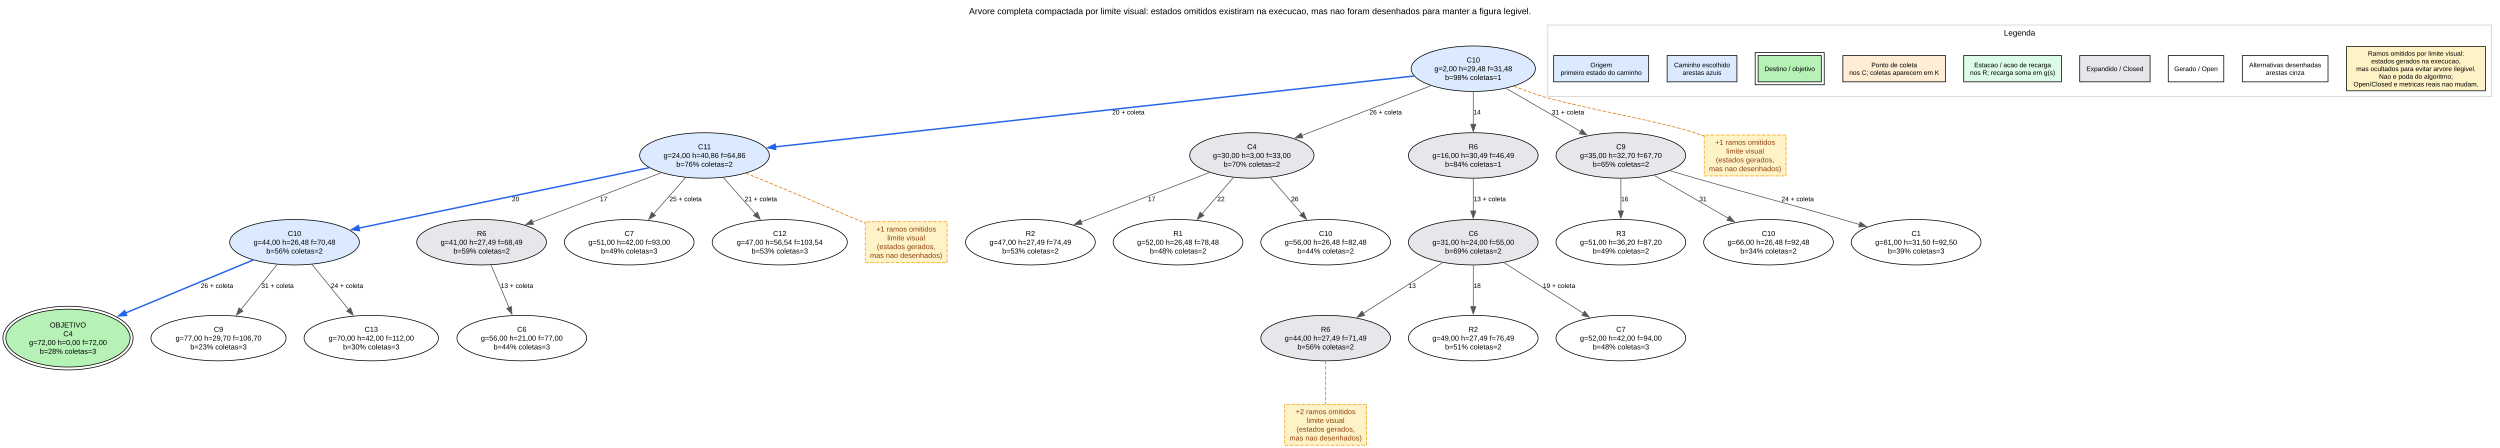
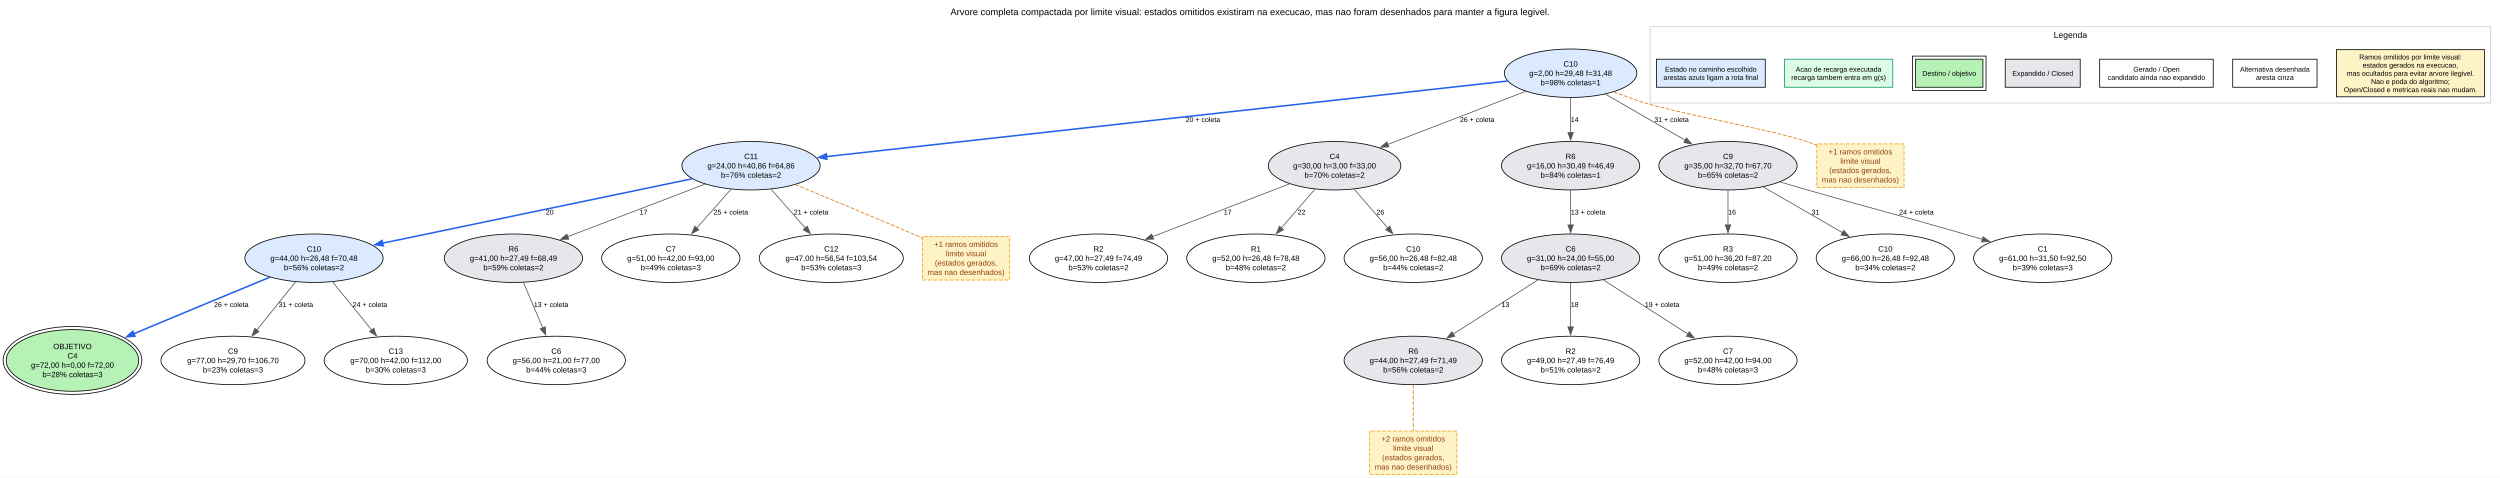
- <svg xmlns="http://www.w3.org/2000/svg" width="3421pt" height="613pt" viewBox="0.00 0.00 3421.00 613.00">
+ <svg xmlns="http://www.w3.org/2000/svg" width="3209pt" height="613pt" viewBox="0.00 0.00 3209.00 613.00">
  <g id="graph0" class="graph" transform="scale(1 1) rotate(0) translate(4 609.26)">
-     <polygon fill="white" stroke="none" points="-4,4 -4,-609.26 3417.03,-609.26 3417.03,4 -4,4" />
-     <text xml:space="preserve" text-anchor="middle" x="1706.51" y="-589.86" font-family="Arial" font-size="12.00">Arvore completa compactada por limite visual: estados omitidos existiram na execucao, mas nao foram desenhados para manter a figura legivel.</text>
+     <polygon fill="white" stroke="none" points="-4,4 -4,-609.26 3205.03,-609.26 3205.03,4 -4,4" />
+     <text xml:space="preserve" text-anchor="middle" x="1600.51" y="-589.86" font-family="Arial" font-size="12.00">Arvore completa compactada por limite visual: estados omitidos existiram na execucao, mas nao foram desenhados para manter a figura legivel.</text>
    <g id="clust1" class="cluster">
-       <polygon fill="none" stroke="#cccccc" points="2114.03,-477.01 2114.03,-575.01 3405.03,-575.01 3405.03,-477.01 2114.03,-477.01" />
-       <text xml:space="preserve" text-anchor="middle" x="2759.53" y="-560.56" font-family="Arial" font-size="11.00">Legenda</text>
+       <polygon fill="none" stroke="#cccccc" points="2114.03,-477.01 2114.03,-575.01 3193.03,-575.01 3193.03,-477.01 2114.03,-477.01" />
+       <text xml:space="preserve" text-anchor="middle" x="2653.53" y="-560.56" font-family="Arial" font-size="11.00">Legenda</text>
    </g>
    <g id="node1" class="node">
      <ellipse fill="#dbeafe" stroke="black" cx="2012.03" cy="-515.26" rx="85.03" ry="31.11" />
      <text xml:space="preserve" text-anchor="middle" x="2012.03" y="-523.76" font-family="Arial" font-size="10.00">C10</text>
      <text xml:space="preserve" text-anchor="middle" x="2012.03" y="-511.76" font-family="Arial" font-size="10.00">g=2,00 h=29,48 f=31,48</text>
      <text xml:space="preserve" text-anchor="middle" x="2012.03" y="-499.76" font-family="Arial" font-size="10.00">b=98% coletas=1</text>
    </g>
    <g id="node2" class="node">
      <ellipse fill="#dbeafe" stroke="black" cx="960.03" cy="-396.53" rx="88.74" ry="31.11" />
      <text xml:space="preserve" text-anchor="middle" x="960.03" y="-405.03" font-family="Arial" font-size="10.00">C11</text>
      <text xml:space="preserve" text-anchor="middle" x="960.03" y="-393.03" font-family="Arial" font-size="10.00">g=24,00 h=40,86 f=64,86</text>
      <text xml:space="preserve" text-anchor="middle" x="960.03" y="-381.03" font-family="Arial" font-size="10.00">b=76% coletas=2</text>
    </g>
    <g id="edge1" class="edge">
      <path fill="none" stroke="#2563eb" stroke-width="2" d="M1931.23,-505.29C1740.46,-484.13 1262.72,-431.12 1056.88,-408.28" />
      <polygon fill="#2563eb" stroke="#2563eb" stroke-width="2" points="1057.35,-404.81 1047.03,-407.19 1056.58,-411.77 1057.35,-404.81" />
      <text xml:space="preserve" text-anchor="middle" x="1540.07" y="-452.6" font-family="Arial" font-size="9.00">20 + coleta</text>
    </g>
    <g id="node12" class="node">
      <ellipse fill="#e5e7eb" stroke="black" cx="1709.03" cy="-396.53" rx="85.03" ry="31.11" />
      <text xml:space="preserve" text-anchor="middle" x="1709.03" y="-405.03" font-family="Arial" font-size="10.00">C4</text>
      <text xml:space="preserve" text-anchor="middle" x="1709.03" y="-393.03" font-family="Arial" font-size="10.00">g=30,00 h=3,00 f=33,00</text>
      <text xml:space="preserve" text-anchor="middle" x="1709.03" y="-381.03" font-family="Arial" font-size="10.00">b=70% coletas=2</text>
    </g>
    <g id="edge11" class="edge">
      <path fill="none" stroke="#555555" d="M1954.32,-492.03C1903.96,-472.63 1830.81,-444.45 1777.5,-423.91" />
      <polygon fill="#555555" stroke="#555555" points="1778.78,-420.65 1768.19,-420.32 1776.26,-427.19 1778.78,-420.65" />
      <text xml:space="preserve" text-anchor="middle" x="1892.11" y="-452.6" font-family="Arial" font-size="9.00">26 + coleta</text>
    </g>
    <g id="node16" class="node">
      <ellipse fill="#e5e7eb" stroke="black" cx="2012.03" cy="-396.53" rx="88.74" ry="31.11" />
      <text xml:space="preserve" text-anchor="middle" x="2012.03" y="-405.03" font-family="Arial" font-size="10.00">R6</text>
      <text xml:space="preserve" text-anchor="middle" x="2012.03" y="-393.03" font-family="Arial" font-size="10.00">g=16,00 h=30,49 f=46,49</text>
      <text xml:space="preserve" text-anchor="middle" x="2012.03" y="-381.03" font-family="Arial" font-size="10.00">b=84% coletas=1</text>
    </g>
    <g id="edge15" class="edge">
      <path fill="none" stroke="#555555" d="M2012.03,-483.9C2012.03,-470.25 2012.03,-453.93 2012.03,-439.17" />
      <polygon fill="#555555" stroke="#555555" points="2015.53,-439.26 2012.03,-429.26 2008.53,-439.26 2015.53,-439.26" />
      <text xml:space="preserve" text-anchor="middle" x="2017.28" y="-452.6" font-family="Arial" font-size="9.00">14</text>
    </g>
    <g id="node22" class="node">
      <ellipse fill="#e5e7eb" stroke="black" cx="2214.03" cy="-396.53" rx="88.74" ry="31.11" />
      <text xml:space="preserve" text-anchor="middle" x="2214.03" y="-405.03" font-family="Arial" font-size="10.00">C9</text>
      <text xml:space="preserve" text-anchor="middle" x="2214.03" y="-393.03" font-family="Arial" font-size="10.00">g=35,00 h=32,70 f=67,70</text>
      <text xml:space="preserve" text-anchor="middle" x="2214.03" y="-381.03" font-family="Arial" font-size="10.00">b=65% coletas=2</text>
    </g>
    <g id="edge21" class="edge">
      <path fill="none" stroke="#555555" d="M2056.86,-488.35C2087.09,-470.89 2127.17,-447.73 2159.28,-429.17" />
      <polygon fill="#555555" stroke="#555555" points="2160.76,-432.36 2167.67,-424.33 2157.26,-426.3 2160.76,-432.36" />
      <text xml:space="preserve" text-anchor="middle" x="2141.59" y="-452.6" font-family="Arial" font-size="9.00">31 + coleta</text>
    </g>
    <g id="node26" class="node">
      <polygon fill="#fef3c7" stroke="#f59e0b" stroke-dasharray="5,2" points="2440.03,-424.53 2328.03,-424.53 2328.03,-368.53 2440.03,-368.53 2440.03,-424.53" />
      <text xml:space="preserve" text-anchor="middle" x="2384.03" y="-411.03" font-family="Arial" font-size="10.00" fill="#92400e">+1 ramos omitidos</text>
      <text xml:space="preserve" text-anchor="middle" x="2384.03" y="-399.03" font-family="Arial" font-size="10.00" fill="#92400e">limite visual</text>
      <text xml:space="preserve" text-anchor="middle" x="2384.03" y="-387.03" font-family="Arial" font-size="10.00" fill="#92400e">(estados gerados,</text>
      <text xml:space="preserve" text-anchor="middle" x="2384.03" y="-375.03" font-family="Arial" font-size="10.00" fill="#92400e">mas nao desenhados)</text>
    </g>
    <g id="edge25" class="edge">
      <path fill="none" stroke="#d97706" stroke-dasharray="5,2" d="M2067.42,-491.29C2080.6,-486.24 2094.72,-481.16 2108.03,-477.01 2153.18,-462.94 2270.18,-442.65 2315.03,-427.65 2319.24,-426.24 2323.56,-424.67 2327.87,-423.01" />
    </g>
    <g id="node3" class="node">
      <ellipse fill="#dbeafe" stroke="black" cx="399.03" cy="-277.81" rx="88.74" ry="31.11" />
      <text xml:space="preserve" text-anchor="middle" x="399.03" y="-286.31" font-family="Arial" font-size="10.00">C10</text>
      <text xml:space="preserve" text-anchor="middle" x="399.03" y="-274.31" font-family="Arial" font-size="10.00">g=44,00 h=26,48 f=70,48</text>
      <text xml:space="preserve" text-anchor="middle" x="399.03" y="-262.31" font-family="Arial" font-size="10.00">b=56% coletas=2</text>
    </g>
    <g id="edge2" class="edge">
      <path fill="none" stroke="#2563eb" stroke-width="2" d="M884.37,-379.79C781.09,-358.3 596.34,-319.86 487.01,-297.11" />
      <polygon fill="#2563eb" stroke="#2563eb" stroke-width="2" points="487.85,-293.71 477.35,-295.1 486.42,-300.57 487.85,-293.71" />
      <text xml:space="preserve" text-anchor="middle" x="701.6" y="-333.87" font-family="Arial" font-size="9.00">20</text>
    </g>
    <g id="node7" class="node">
      <ellipse fill="#e5e7eb" stroke="black" cx="655.03" cy="-277.81" rx="88.74" ry="31.11" />
      <text xml:space="preserve" text-anchor="middle" x="655.03" y="-286.31" font-family="Arial" font-size="10.00">R6</text>
      <text xml:space="preserve" text-anchor="middle" x="655.03" y="-274.31" font-family="Arial" font-size="10.00">g=41,00 h=27,49 f=68,49</text>
      <text xml:space="preserve" text-anchor="middle" x="655.03" y="-262.31" font-family="Arial" font-size="10.00">b=59% coletas=2</text>
    </g>
    <g id="edge6" class="edge">
      <path fill="none" stroke="#555555" d="M900.86,-372.89C850.46,-353.6 777.95,-325.85 724.74,-305.49" />
      <polygon fill="#555555" stroke="#555555" points="726.04,-302.24 715.45,-301.93 723.54,-308.77 726.04,-302.24" />
      <text xml:space="preserve" text-anchor="middle" x="821.92" y="-333.87" font-family="Arial" font-size="9.00">17</text>
    </g>
    <g id="node9" class="node">
      <ellipse fill="white" stroke="black" cx="857.03" cy="-277.81" rx="88.74" ry="31.11" />
      <text xml:space="preserve" text-anchor="middle" x="857.03" y="-286.31" font-family="Arial" font-size="10.00">C7</text>
      <text xml:space="preserve" text-anchor="middle" x="857.03" y="-274.31" font-family="Arial" font-size="10.00">g=51,00 h=42,00 f=93,00</text>
      <text xml:space="preserve" text-anchor="middle" x="857.03" y="-262.31" font-family="Arial" font-size="10.00">b=49% coletas=3</text>
    </g>
    <g id="edge8" class="edge">
      <path fill="none" stroke="#555555" d="M934.3,-366.38C920.91,-351.2 904.38,-332.47 890.05,-316.23" />
      <polygon fill="#555555" stroke="#555555" points="893.03,-314.31 883.79,-309.13 887.78,-318.94 893.03,-314.31" />
      <text xml:space="preserve" text-anchor="middle" x="934.12" y="-333.87" font-family="Arial" font-size="9.00">25 + coleta</text>
    </g>
    <g id="node10" class="node">
      <ellipse fill="white" stroke="black" cx="1063.03" cy="-277.81" rx="92.45" ry="31.11" />
      <text xml:space="preserve" text-anchor="middle" x="1063.03" y="-286.31" font-family="Arial" font-size="10.00">C12</text>
      <text xml:space="preserve" text-anchor="middle" x="1063.03" y="-274.31" font-family="Arial" font-size="10.00">g=47,00 h=56,54 f=103,54</text>
      <text xml:space="preserve" text-anchor="middle" x="1063.03" y="-262.31" font-family="Arial" font-size="10.00">b=53% coletas=3</text>
    </g>
    <g id="edge9" class="edge">
      <path fill="none" stroke="#555555" d="M985.76,-366.38C999.15,-351.2 1015.68,-332.47 1030.01,-316.23" />
      <polygon fill="#555555" stroke="#555555" points="1032.28,-318.94 1036.27,-309.13 1027.03,-314.31 1032.28,-318.94" />
      <text xml:space="preserve" text-anchor="middle" x="1037.12" y="-333.87" font-family="Arial" font-size="9.00">21 + coleta</text>
    </g>
    <g id="node11" class="node">
      <polygon fill="#fef3c7" stroke="#f59e0b" stroke-dasharray="5,2" points="1292.03,-305.81 1180.03,-305.81 1180.03,-249.81 1292.03,-249.81 1292.03,-305.81" />
      <text xml:space="preserve" text-anchor="middle" x="1236.03" y="-292.31" font-family="Arial" font-size="10.00" fill="#92400e">+1 ramos omitidos</text>
      <text xml:space="preserve" text-anchor="middle" x="1236.03" y="-280.31" font-family="Arial" font-size="10.00" fill="#92400e">limite visual</text>
      <text xml:space="preserve" text-anchor="middle" x="1236.03" y="-268.31" font-family="Arial" font-size="10.00" fill="#92400e">(estados gerados,</text>
      <text xml:space="preserve" text-anchor="middle" x="1236.03" y="-256.31" font-family="Arial" font-size="10.00" fill="#92400e">mas nao desenhados)</text>
    </g>
    <g id="edge10" class="edge">
      <path fill="none" stroke="#d97706" stroke-dasharray="5,2" d="M1016.67,-372.35C1058.58,-355.1 1116.99,-330.84 1168.03,-308.92 1171.83,-307.29 1175.74,-305.6 1179.67,-303.88" />
    </g>
    <g id="node4" class="node">
      <ellipse fill="#b6f2b6" stroke="black" cx="89.03" cy="-146.6" rx="85.03" ry="39.6" />
      <ellipse fill="none" stroke="black" cx="89.03" cy="-146.6" rx="89.03" ry="43.6" />
      <text xml:space="preserve" text-anchor="middle" x="89.03" y="-161.1" font-family="Arial" font-size="10.00">OBJETIVO</text>
      <text xml:space="preserve" text-anchor="middle" x="89.03" y="-149.1" font-family="Arial" font-size="10.00">C4</text>
      <text xml:space="preserve" text-anchor="middle" x="89.03" y="-137.1" font-family="Arial" font-size="10.00">g=72,00 h=0,00 f=72,00</text>
      <text xml:space="preserve" text-anchor="middle" x="89.03" y="-125.1" font-family="Arial" font-size="10.00">b=28% coletas=3</text>
    </g>
    <g id="edge3" class="edge">
      <path fill="none" stroke="#2563eb" stroke-width="2" d="M342.66,-253.56C300.58,-236.18 241.67,-211.79 190.03,-190.2 182.77,-187.16 175.22,-184 167.67,-180.82" />
      <polygon fill="#2563eb" stroke="#2563eb" stroke-width="2" points="169.19,-177.67 158.62,-177.01 166.48,-184.12 169.19,-177.67" />
      <text xml:space="preserve" text-anchor="middle" x="292.91" y="-215.15" font-family="Arial" font-size="9.00">26 + coleta</text>
    </g>
    <g id="node5" class="node">
      <ellipse fill="white" stroke="black" cx="295.03" cy="-146.6" rx="92.45" ry="31.11" />
      <text xml:space="preserve" text-anchor="middle" x="295.03" y="-155.1" font-family="Arial" font-size="10.00">C9</text>
      <text xml:space="preserve" text-anchor="middle" x="295.03" y="-143.1" font-family="Arial" font-size="10.00">g=77,00 h=29,70 f=106,70</text>
      <text xml:space="preserve" text-anchor="middle" x="295.03" y="-131.1" font-family="Arial" font-size="10.00">b=23% coletas=3</text>
    </g>
    <g id="edge4" class="edge">
      <path fill="none" stroke="#555555" d="M375.43,-247.49C360.67,-229.15 341.51,-205.34 325.59,-185.57" />
      <polygon fill="#555555" stroke="#555555" points="328.48,-183.58 319.48,-177.98 323.03,-187.97 328.48,-183.58" />
      <text xml:space="preserve" text-anchor="middle" x="375.76" y="-215.15" font-family="Arial" font-size="9.00">31 + coleta</text>
    </g>
    <g id="node6" class="node">
      <ellipse fill="white" stroke="black" cx="504.03" cy="-146.6" rx="91.92" ry="31.11" />
      <text xml:space="preserve" text-anchor="middle" x="504.03" y="-155.1" font-family="Arial" font-size="10.00">C13</text>
      <text xml:space="preserve" text-anchor="middle" x="504.03" y="-143.1" font-family="Arial" font-size="10.00">g=70,00 h=42,00 f=112,00</text>
      <text xml:space="preserve" text-anchor="middle" x="504.03" y="-131.1" font-family="Arial" font-size="10.00">b=30% coletas=3</text>
    </g>
    <g id="edge5" class="edge">
      <path fill="none" stroke="#555555" d="M422.86,-247.49C437.76,-229.15 457.1,-205.34 473.17,-185.57" />
      <polygon fill="#555555" stroke="#555555" points="475.75,-187.94 479.34,-177.98 470.32,-183.53 475.75,-187.94" />
      <text xml:space="preserve" text-anchor="middle" x="470.88" y="-215.15" font-family="Arial" font-size="9.00">24 + coleta</text>
    </g>
    <g id="node8" class="node">
      <ellipse fill="white" stroke="black" cx="710.03" cy="-146.6" rx="88.74" ry="31.11" />
      <text xml:space="preserve" text-anchor="middle" x="710.03" y="-155.1" font-family="Arial" font-size="10.00">C6</text>
      <text xml:space="preserve" text-anchor="middle" x="710.03" y="-143.1" font-family="Arial" font-size="10.00">g=56,00 h=21,00 f=77,00</text>
      <text xml:space="preserve" text-anchor="middle" x="710.03" y="-131.1" font-family="Arial" font-size="10.00">b=44% coletas=3</text>
    </g>
    <g id="edge7" class="edge">
      <path fill="none" stroke="#555555" d="M667.79,-246.84C675.19,-229.43 684.63,-207.27 692.71,-188.3" />
      <polygon fill="#555555" stroke="#555555" points="695.86,-189.82 696.56,-179.24 689.42,-187.07 695.86,-189.82" />
      <text xml:space="preserve" text-anchor="middle" x="703.38" y="-215.15" font-family="Arial" font-size="9.00">13 + coleta</text>
    </g>
    <g id="node13" class="node">
      <ellipse fill="white" stroke="black" cx="1406.03" cy="-277.81" rx="88.74" ry="31.11" />
      <text xml:space="preserve" text-anchor="middle" x="1406.03" y="-286.31" font-family="Arial" font-size="10.00">R2</text>
      <text xml:space="preserve" text-anchor="middle" x="1406.03" y="-274.31" font-family="Arial" font-size="10.00">g=47,00 h=27,49 f=74,49</text>
      <text xml:space="preserve" text-anchor="middle" x="1406.03" y="-262.31" font-family="Arial" font-size="10.00">b=53% coletas=2</text>
    </g>
    <g id="edge12" class="edge">
      <path fill="none" stroke="#555555" d="M1651.32,-373.3C1601.29,-354.03 1528.74,-326.08 1475.52,-305.58" />
      <polygon fill="#555555" stroke="#555555" points="1476.81,-302.33 1466.22,-302 1474.3,-308.86 1476.81,-302.33" />
      <text xml:space="preserve" text-anchor="middle" x="1571.86" y="-333.87" font-family="Arial" font-size="9.00">17</text>
    </g>
    <g id="node14" class="node">
      <ellipse fill="white" stroke="black" cx="1608.03" cy="-277.81" rx="88.74" ry="31.11" />
      <text xml:space="preserve" text-anchor="middle" x="1608.03" y="-286.31" font-family="Arial" font-size="10.00">R1</text>
      <text xml:space="preserve" text-anchor="middle" x="1608.03" y="-274.31" font-family="Arial" font-size="10.00">g=52,00 h=26,48 f=78,48</text>
      <text xml:space="preserve" text-anchor="middle" x="1608.03" y="-262.31" font-family="Arial" font-size="10.00">b=48% coletas=2</text>
    </g>
    <g id="edge13" class="edge">
      <path fill="none" stroke="#555555" d="M1683.8,-366.38C1670.79,-351.34 1654.76,-332.81 1640.79,-316.68" />
      <polygon fill="#555555" stroke="#555555" points="1643.46,-314.41 1634.27,-309.14 1638.17,-318.99 1643.46,-314.41" />
      <text xml:space="preserve" text-anchor="middle" x="1666.81" y="-333.87" font-family="Arial" font-size="9.00">22</text>
    </g>
    <g id="node15" class="node">
      <ellipse fill="white" stroke="black" cx="1810.03" cy="-277.81" rx="88.74" ry="31.11" />
      <text xml:space="preserve" text-anchor="middle" x="1810.03" y="-286.31" font-family="Arial" font-size="10.00">C10</text>
      <text xml:space="preserve" text-anchor="middle" x="1810.03" y="-274.31" font-family="Arial" font-size="10.00">g=56,00 h=26,48 f=82,48</text>
      <text xml:space="preserve" text-anchor="middle" x="1810.03" y="-262.31" font-family="Arial" font-size="10.00">b=44% coletas=2</text>
    </g>
    <g id="edge14" class="edge">
      <path fill="none" stroke="#555555" d="M1734.26,-366.38C1747.27,-351.34 1763.3,-332.81 1777.26,-316.68" />
      <polygon fill="#555555" stroke="#555555" points="1779.89,-318.99 1783.78,-309.14 1774.59,-314.41 1779.89,-318.99" />
      <text xml:space="preserve" text-anchor="middle" x="1767.81" y="-333.87" font-family="Arial" font-size="9.00">26</text>
    </g>
    <g id="node17" class="node">
      <ellipse fill="#e5e7eb" stroke="black" cx="2012.03" cy="-277.81" rx="88.74" ry="31.11" />
      <text xml:space="preserve" text-anchor="middle" x="2012.03" y="-286.31" font-family="Arial" font-size="10.00">C6</text>
      <text xml:space="preserve" text-anchor="middle" x="2012.03" y="-274.31" font-family="Arial" font-size="10.00">g=31,00 h=24,00 f=55,00</text>
      <text xml:space="preserve" text-anchor="middle" x="2012.03" y="-262.31" font-family="Arial" font-size="10.00">b=69% coletas=2</text>
    </g>
    <g id="edge16" class="edge">
      <path fill="none" stroke="#555555" d="M2012.03,-365.17C2012.03,-351.53 2012.03,-335.2 2012.03,-320.44" />
      <polygon fill="#555555" stroke="#555555" points="2015.53,-320.53 2012.03,-310.53 2008.53,-320.53 2015.53,-320.53" />
      <text xml:space="preserve" text-anchor="middle" x="2034.53" y="-333.87" font-family="Arial" font-size="9.00">13 + coleta</text>
    </g>
    <g id="node18" class="node">
      <ellipse fill="#e5e7eb" stroke="black" cx="1810.03" cy="-146.6" rx="88.74" ry="31.11" />
      <text xml:space="preserve" text-anchor="middle" x="1810.03" y="-155.1" font-family="Arial" font-size="10.00">R6</text>
      <text xml:space="preserve" text-anchor="middle" x="1810.03" y="-143.1" font-family="Arial" font-size="10.00">g=44,00 h=27,49 f=71,49</text>
      <text xml:space="preserve" text-anchor="middle" x="1810.03" y="-131.1" font-family="Arial" font-size="10.00">b=56% coletas=2</text>
    </g>
    <g id="edge17" class="edge">
      <path fill="none" stroke="#555555" d="M1970.18,-250.04C1938.62,-229.85 1895.18,-202.06 1861.5,-180.52" />
      <polygon fill="#555555" stroke="#555555" points="1863.42,-177.59 1853.11,-175.15 1859.64,-183.49 1863.42,-177.59" />
      <text xml:space="preserve" text-anchor="middle" x="1928.37" y="-215.15" font-family="Arial" font-size="9.00">13</text>
    </g>
    <g id="node20" class="node">
      <ellipse fill="white" stroke="black" cx="2012.03" cy="-146.6" rx="88.74" ry="31.11" />
      <text xml:space="preserve" text-anchor="middle" x="2012.03" y="-155.1" font-family="Arial" font-size="10.00">R2</text>
      <text xml:space="preserve" text-anchor="middle" x="2012.03" y="-143.1" font-family="Arial" font-size="10.00">g=49,00 h=27,49 f=76,49</text>
      <text xml:space="preserve" text-anchor="middle" x="2012.03" y="-131.1" font-family="Arial" font-size="10.00">b=51% coletas=2</text>
    </g>
    <g id="edge19" class="edge">
      <path fill="none" stroke="#555555" d="M2012.03,-246.51C2012.03,-229.55 2012.03,-208.13 2012.03,-189.57" />
      <polygon fill="#555555" stroke="#555555" points="2015.53,-189.66 2012.03,-179.66 2008.53,-189.66 2015.53,-189.66" />
      <text xml:space="preserve" text-anchor="middle" x="2017.28" y="-215.15" font-family="Arial" font-size="9.00">18</text>
    </g>
    <g id="node21" class="node">
      <ellipse fill="white" stroke="black" cx="2214.03" cy="-146.6" rx="88.74" ry="31.11" />
      <text xml:space="preserve" text-anchor="middle" x="2214.03" y="-155.1" font-family="Arial" font-size="10.00">C7</text>
      <text xml:space="preserve" text-anchor="middle" x="2214.03" y="-143.1" font-family="Arial" font-size="10.00">g=52,00 h=42,00 f=94,00</text>
      <text xml:space="preserve" text-anchor="middle" x="2214.03" y="-131.1" font-family="Arial" font-size="10.00">b=48% coletas=3</text>
    </g>
    <g id="edge20" class="edge">
      <path fill="none" stroke="#555555" d="M2053.88,-250.04C2085.44,-229.85 2128.88,-202.06 2162.56,-180.52" />
      <polygon fill="#555555" stroke="#555555" points="2164.42,-183.49 2170.95,-175.15 2160.64,-177.59 2164.42,-183.49" />
      <text xml:space="preserve" text-anchor="middle" x="2129.47" y="-215.15" font-family="Arial" font-size="9.00">19 + coleta</text>
    </g>
    <g id="node19" class="node">
      <polygon fill="#fef3c7" stroke="#f59e0b" stroke-dasharray="5,2" points="1866.03,-56 1754.03,-56 1754.03,0 1866.03,0 1866.03,-56" />
      <text xml:space="preserve" text-anchor="middle" x="1810.03" y="-42.5" font-family="Arial" font-size="10.00" fill="#92400e">+2 ramos omitidos</text>
      <text xml:space="preserve" text-anchor="middle" x="1810.03" y="-30.5" font-family="Arial" font-size="10.00" fill="#92400e">limite visual</text>
      <text xml:space="preserve" text-anchor="middle" x="1810.03" y="-18.5" font-family="Arial" font-size="10.00" fill="#92400e">(estados gerados,</text>
      <text xml:space="preserve" text-anchor="middle" x="1810.03" y="-6.5" font-family="Arial" font-size="10.00" fill="#92400e">mas nao desenhados)</text>
    </g>
    <g id="edge18" class="edge">
      <path fill="none" stroke="#d97706" stroke-dasharray="5,2" d="M1810.03,-115.27C1810.03,-97.05 1810.03,-74.06 1810.03,-56.39" />
    </g>
    <g id="node23" class="node">
      <ellipse fill="white" stroke="black" cx="2214.03" cy="-277.81" rx="88.74" ry="31.11" />
      <text xml:space="preserve" text-anchor="middle" x="2214.03" y="-286.31" font-family="Arial" font-size="10.00">R3</text>
      <text xml:space="preserve" text-anchor="middle" x="2214.03" y="-274.31" font-family="Arial" font-size="10.00">g=51,00 h=36,20 f=87,20</text>
      <text xml:space="preserve" text-anchor="middle" x="2214.03" y="-262.31" font-family="Arial" font-size="10.00">b=49% coletas=2</text>
    </g>
    <g id="edge22" class="edge">
      <path fill="none" stroke="#555555" d="M2214.03,-365.17C2214.03,-351.53 2214.03,-335.2 2214.03,-320.44" />
      <polygon fill="#555555" stroke="#555555" points="2217.53,-320.53 2214.03,-310.53 2210.53,-320.53 2217.53,-320.53" />
      <text xml:space="preserve" text-anchor="middle" x="2219.28" y="-333.87" font-family="Arial" font-size="9.00">16</text>
    </g>
    <g id="node24" class="node">
      <ellipse fill="white" stroke="black" cx="2416.03" cy="-277.81" rx="88.74" ry="31.11" />
      <text xml:space="preserve" text-anchor="middle" x="2416.03" y="-286.31" font-family="Arial" font-size="10.00">C10</text>
      <text xml:space="preserve" text-anchor="middle" x="2416.03" y="-274.31" font-family="Arial" font-size="10.00">g=66,00 h=26,48 f=92,48</text>
      <text xml:space="preserve" text-anchor="middle" x="2416.03" y="-262.31" font-family="Arial" font-size="10.00">b=34% coletas=2</text>
    </g>
    <g id="edge23" class="edge">
      <path fill="none" stroke="#555555" d="M2259.36,-369.34C2289.51,-351.92 2329.28,-328.93 2361.21,-310.49" />
      <polygon fill="#555555" stroke="#555555" points="2362.63,-313.71 2369.54,-305.67 2359.13,-307.65 2362.63,-313.71" />
      <text xml:space="preserve" text-anchor="middle" x="2326.34" y="-333.87" font-family="Arial" font-size="9.00">31</text>
    </g>
    <g id="node25" class="node">
      <ellipse fill="white" stroke="black" cx="2618.03" cy="-277.81" rx="88.74" ry="31.11" />
      <text xml:space="preserve" text-anchor="middle" x="2618.03" y="-286.31" font-family="Arial" font-size="10.00">C1</text>
      <text xml:space="preserve" text-anchor="middle" x="2618.03" y="-274.31" font-family="Arial" font-size="10.00">g=61,00 h=31,50 f=92,50</text>
      <text xml:space="preserve" text-anchor="middle" x="2618.03" y="-262.31" font-family="Arial" font-size="10.00">b=39% coletas=3</text>
    </g>
    <g id="edge24" class="edge">
      <path fill="none" stroke="#555555" d="M2280.93,-375.65C2292.62,-372.21 2304.67,-368.69 2316.03,-365.42 2405.2,-339.73 2427.9,-334.73 2517.03,-308.92 2524.7,-306.7 2532.7,-304.36 2540.68,-302.01" />
      <polygon fill="#555555" stroke="#555555" points="2541.47,-305.42 2550.07,-299.23 2539.49,-298.71 2541.47,-305.42" />
      <text xml:space="preserve" text-anchor="middle" x="2455.95" y="-333.87" font-family="Arial" font-size="9.00">24 + coleta</text>
    </g>
    <g id="node27" class="node">
-       <polygon fill="#dbeafe" stroke="black" points="2252.03,-533.26 2122.03,-533.26 2122.03,-497.26 2252.03,-497.26 2252.03,-533.26" />
-       <text xml:space="preserve" text-anchor="middle" x="2187.03" y="-517.21" font-family="Arial" font-size="9.00">Origem</text>
-       <text xml:space="preserve" text-anchor="middle" x="2187.03" y="-506.71" font-family="Arial" font-size="9.00">primeiro estado do caminho</text>
+       <polygon fill="#dbeafe" stroke="black" points="2261.9,-533.26 2122.15,-533.26 2122.15,-497.26 2261.9,-497.26 2261.9,-533.26" />
+       <text xml:space="preserve" text-anchor="middle" x="2192.03" y="-517.21" font-family="Arial" font-size="9.00">Estado no caminho escolhido</text>
+       <text xml:space="preserve" text-anchor="middle" x="2192.03" y="-506.71" font-family="Arial" font-size="9.00">arestas azuis ligam a rota final</text>
    </g>
    <g id="node28" class="node">
-       <polygon fill="#dbeafe" stroke="black" points="2372.78,-533.26 2277.28,-533.26 2277.28,-497.26 2372.78,-497.26 2372.78,-533.26" />
-       <text xml:space="preserve" text-anchor="middle" x="2325.03" y="-517.21" font-family="Arial" font-size="9.00">Caminho escolhido</text>
-       <text xml:space="preserve" text-anchor="middle" x="2325.03" y="-506.71" font-family="Arial" font-size="9.00">arestas azuis</text>
+       <polygon fill="#dcfce7" stroke="#059669" points="2425.53,-533.26 2286.53,-533.26 2286.53,-497.26 2425.53,-497.26 2425.53,-533.26" />
+       <text xml:space="preserve" text-anchor="middle" x="2356.03" y="-517.21" font-family="Arial" font-size="9.00">Acao de recarga executada</text>
+       <text xml:space="preserve" text-anchor="middle" x="2356.03" y="-506.71" font-family="Arial" font-size="9.00">recarga tambem entra em g(s)</text>
    </g>
    <g id="node29" class="node">
-       <polygon fill="#b6f2b6" stroke="black" points="2488.28,-533.26 2401.78,-533.26 2401.78,-497.26 2488.28,-497.26 2488.28,-533.26" />
-       <polygon fill="none" stroke="black" points="2492.28,-537.26 2397.78,-537.26 2397.78,-493.26 2492.28,-493.26 2492.28,-537.26" />
-       <text xml:space="preserve" text-anchor="middle" x="2445.03" y="-511.96" font-family="Arial" font-size="9.00">Destino / objetivo</text>
+       <polygon fill="#b6f2b6" stroke="black" points="2541.28,-533.26 2454.78,-533.26 2454.78,-497.26 2541.28,-497.26 2541.28,-533.26" />
+       <polygon fill="none" stroke="black" points="2545.28,-537.26 2450.78,-537.26 2450.78,-493.26 2545.28,-493.26 2545.28,-537.26" />
+       <text xml:space="preserve" text-anchor="middle" x="2498.03" y="-511.96" font-family="Arial" font-size="9.00">Destino / objetivo</text>
    </g>
    <g id="node30" class="node">
-       <polygon fill="#ffedd5" stroke="black" points="2658.28,-533.26 2517.78,-533.26 2517.78,-497.26 2658.28,-497.26 2658.28,-533.26" />
-       <text xml:space="preserve" text-anchor="middle" x="2588.03" y="-517.21" font-family="Arial" font-size="9.00">Ponto de coleta</text>
-       <text xml:space="preserve" text-anchor="middle" x="2588.03" y="-506.71" font-family="Arial" font-size="9.00">nos C; coletas aparecem em K</text>
+       <polygon fill="#e5e7eb" stroke="black" points="2666.15,-533.26 2569.9,-533.26 2569.9,-497.26 2666.15,-497.26 2666.15,-533.26" />
+       <text xml:space="preserve" text-anchor="middle" x="2618.03" y="-511.96" font-family="Arial" font-size="9.00">Expandido / Closed</text>
    </g>
    <g id="node31" class="node">
-       <polygon fill="#dcfce7" stroke="black" points="2816.9,-533.26 2683.15,-533.26 2683.15,-497.26 2816.9,-497.26 2816.9,-533.26" />
-       <text xml:space="preserve" text-anchor="middle" x="2750.03" y="-517.21" font-family="Arial" font-size="9.00">Estacao / acao de recarga</text>
-       <text xml:space="preserve" text-anchor="middle" x="2750.03" y="-506.71" font-family="Arial" font-size="9.00">nos R; recarga soma em g(s)</text>
+       <polygon fill="white" stroke="black" points="2836.9,-533.26 2691.15,-533.26 2691.15,-497.26 2836.9,-497.26 2836.9,-533.26" />
+       <text xml:space="preserve" text-anchor="middle" x="2764.03" y="-517.21" font-family="Arial" font-size="9.00">Gerado / Open</text>
+       <text xml:space="preserve" text-anchor="middle" x="2764.03" y="-506.71" font-family="Arial" font-size="9.00">candidato ainda nao expandido</text>
    </g>
    <g id="node32" class="node">
-       <polygon fill="#e5e7eb" stroke="black" points="2938.15,-533.26 2841.9,-533.26 2841.9,-497.26 2938.15,-497.26 2938.15,-533.26" />
-       <text xml:space="preserve" text-anchor="middle" x="2890.03" y="-511.96" font-family="Arial" font-size="9.00">Expandido / Closed</text>
+       <polygon fill="white" stroke="black" points="2970.15,-533.26 2861.9,-533.26 2861.9,-497.26 2970.15,-497.26 2970.15,-533.26" />
+       <text xml:space="preserve" text-anchor="middle" x="2916.03" y="-517.21" font-family="Arial" font-size="9.00">Alternativa desenhada</text>
+       <text xml:space="preserve" text-anchor="middle" x="2916.03" y="-506.71" font-family="Arial" font-size="9.00">aresta cinza</text>
    </g>
    <g id="node33" class="node">
-       <polygon fill="white" stroke="black" points="3039.03,-533.26 2963.03,-533.26 2963.03,-497.26 3039.03,-497.26 3039.03,-533.26" />
-       <text xml:space="preserve" text-anchor="middle" x="3001.03" y="-511.96" font-family="Arial" font-size="9.00">Gerado / Open</text>
-     </g>
-     <g id="node34" class="node">
-       <polygon fill="white" stroke="black" points="3181.65,-533.26 3064.4,-533.26 3064.4,-497.26 3181.65,-497.26 3181.65,-533.26" />
-       <text xml:space="preserve" text-anchor="middle" x="3123.03" y="-517.21" font-family="Arial" font-size="9.00">Alternativas desenhadas</text>
-       <text xml:space="preserve" text-anchor="middle" x="3123.03" y="-506.71" font-family="Arial" font-size="9.00">arestas cinza</text>
-     </g>
-     <g id="node35" class="node">
-       <polygon fill="#fef3c7" stroke="black" points="3397.03,-545.51 3207.03,-545.51 3207.03,-485.01 3397.03,-485.01 3397.03,-545.51" />
-       <text xml:space="preserve" text-anchor="middle" x="3302.03" y="-532.96" font-family="Arial" font-size="9.00">Ramos omitidos por limite visual:</text>
-       <text xml:space="preserve" text-anchor="middle" x="3302.03" y="-522.46" font-family="Arial" font-size="9.00">estados gerados na execucao,</text>
-       <text xml:space="preserve" text-anchor="middle" x="3302.03" y="-511.96" font-family="Arial" font-size="9.00">mas ocultados para evitar arvore ilegivel.</text>
-       <text xml:space="preserve" text-anchor="middle" x="3302.03" y="-501.46" font-family="Arial" font-size="9.00">Nao e poda do algoritmo;</text>
-       <text xml:space="preserve" text-anchor="middle" x="3302.03" y="-490.96" font-family="Arial" font-size="9.00">Open/Closed e metricas reais nao mudam.</text>
+       <polygon fill="#fef3c7" stroke="black" points="3185.03,-545.51 2995.03,-545.51 2995.03,-485.01 3185.03,-485.01 3185.03,-545.51" />
+       <text xml:space="preserve" text-anchor="middle" x="3090.03" y="-532.96" font-family="Arial" font-size="9.00">Ramos omitidos por limite visual:</text>
+       <text xml:space="preserve" text-anchor="middle" x="3090.03" y="-522.46" font-family="Arial" font-size="9.00">estados gerados na execucao,</text>
+       <text xml:space="preserve" text-anchor="middle" x="3090.03" y="-511.96" font-family="Arial" font-size="9.00">mas ocultados para evitar arvore ilegivel.</text>
+       <text xml:space="preserve" text-anchor="middle" x="3090.03" y="-501.46" font-family="Arial" font-size="9.00">Nao e poda do algoritmo;</text>
+       <text xml:space="preserve" text-anchor="middle" x="3090.03" y="-490.96" font-family="Arial" font-size="9.00">Open/Closed e metricas reais nao mudam.</text>
    </g>
  </g>
</svg>
